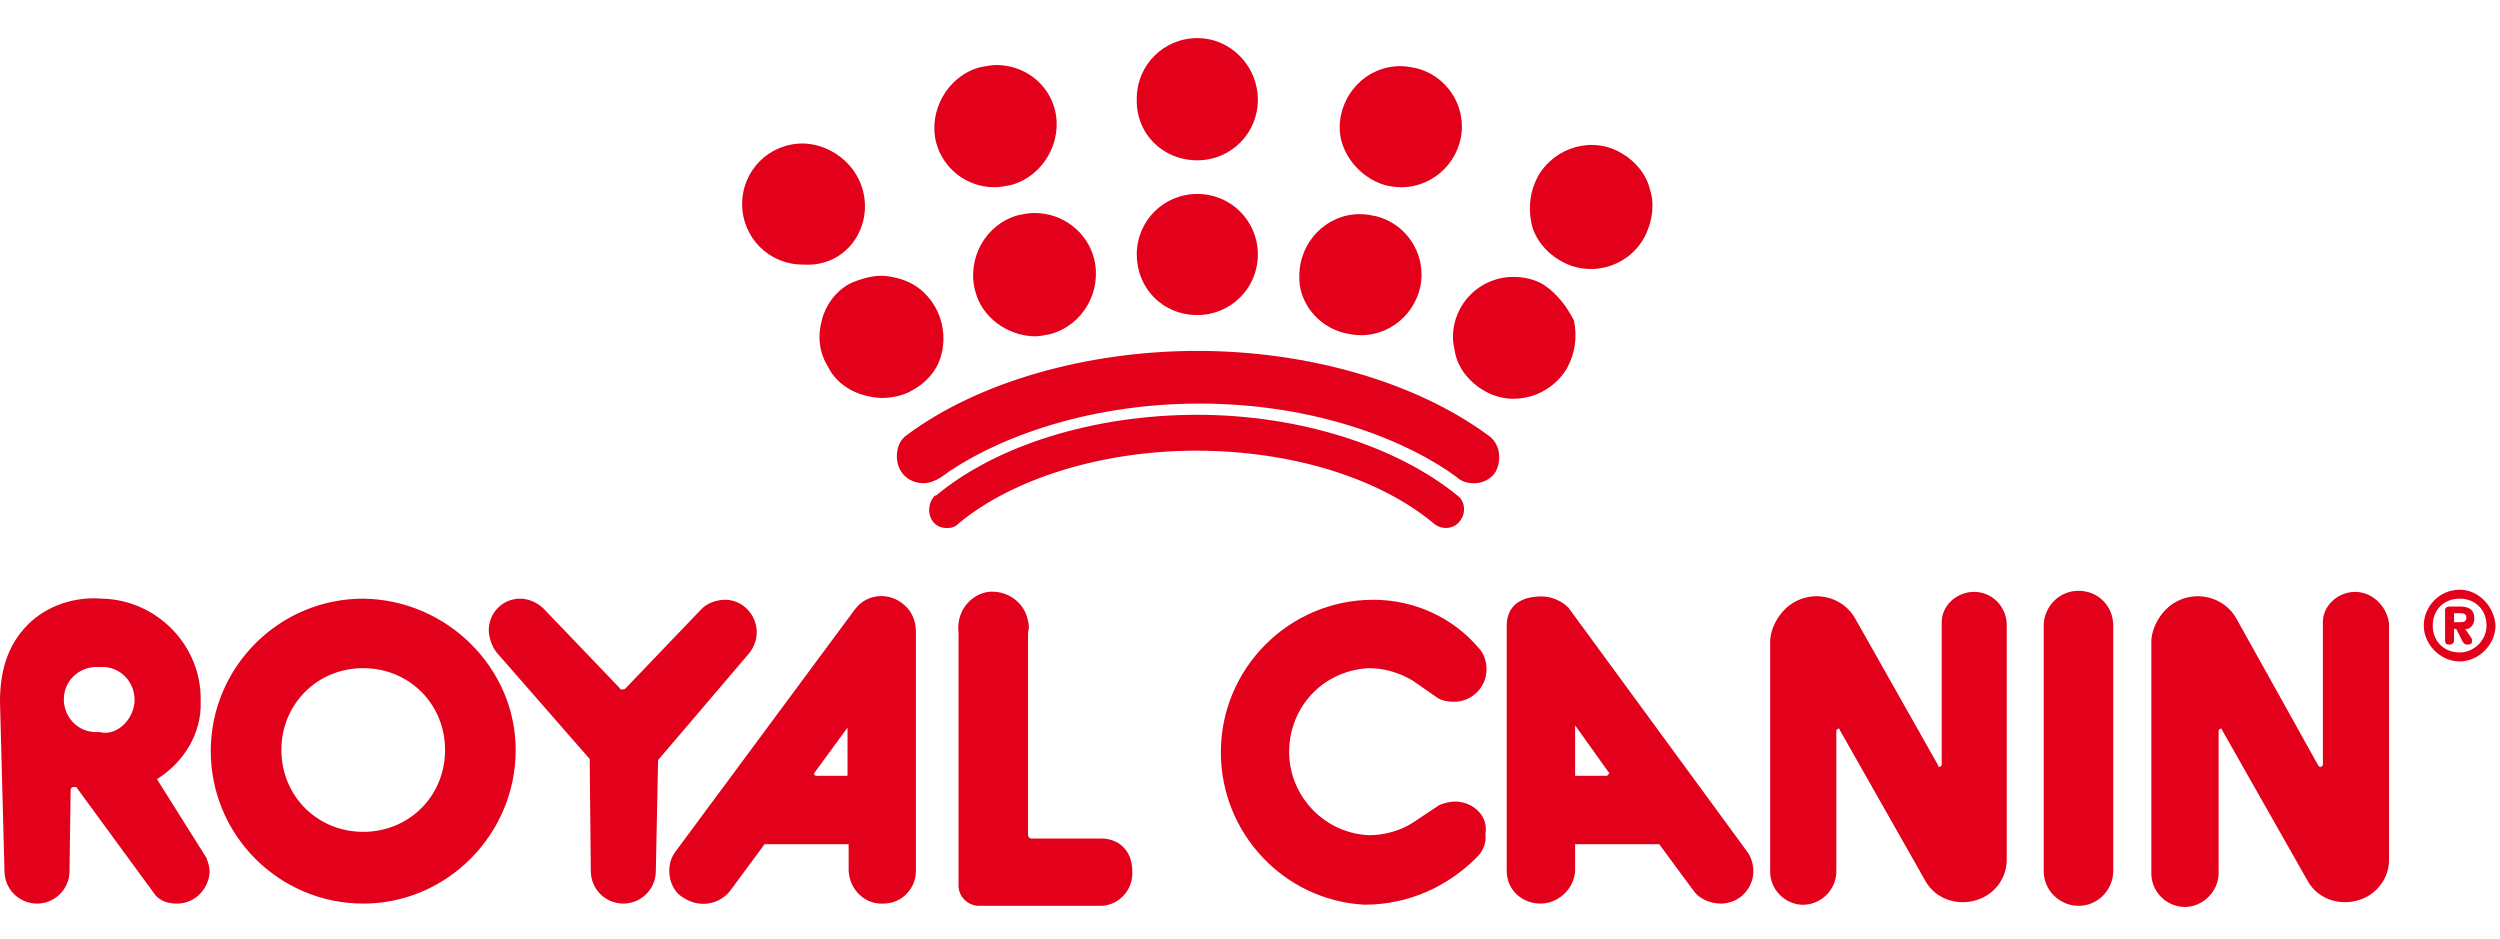
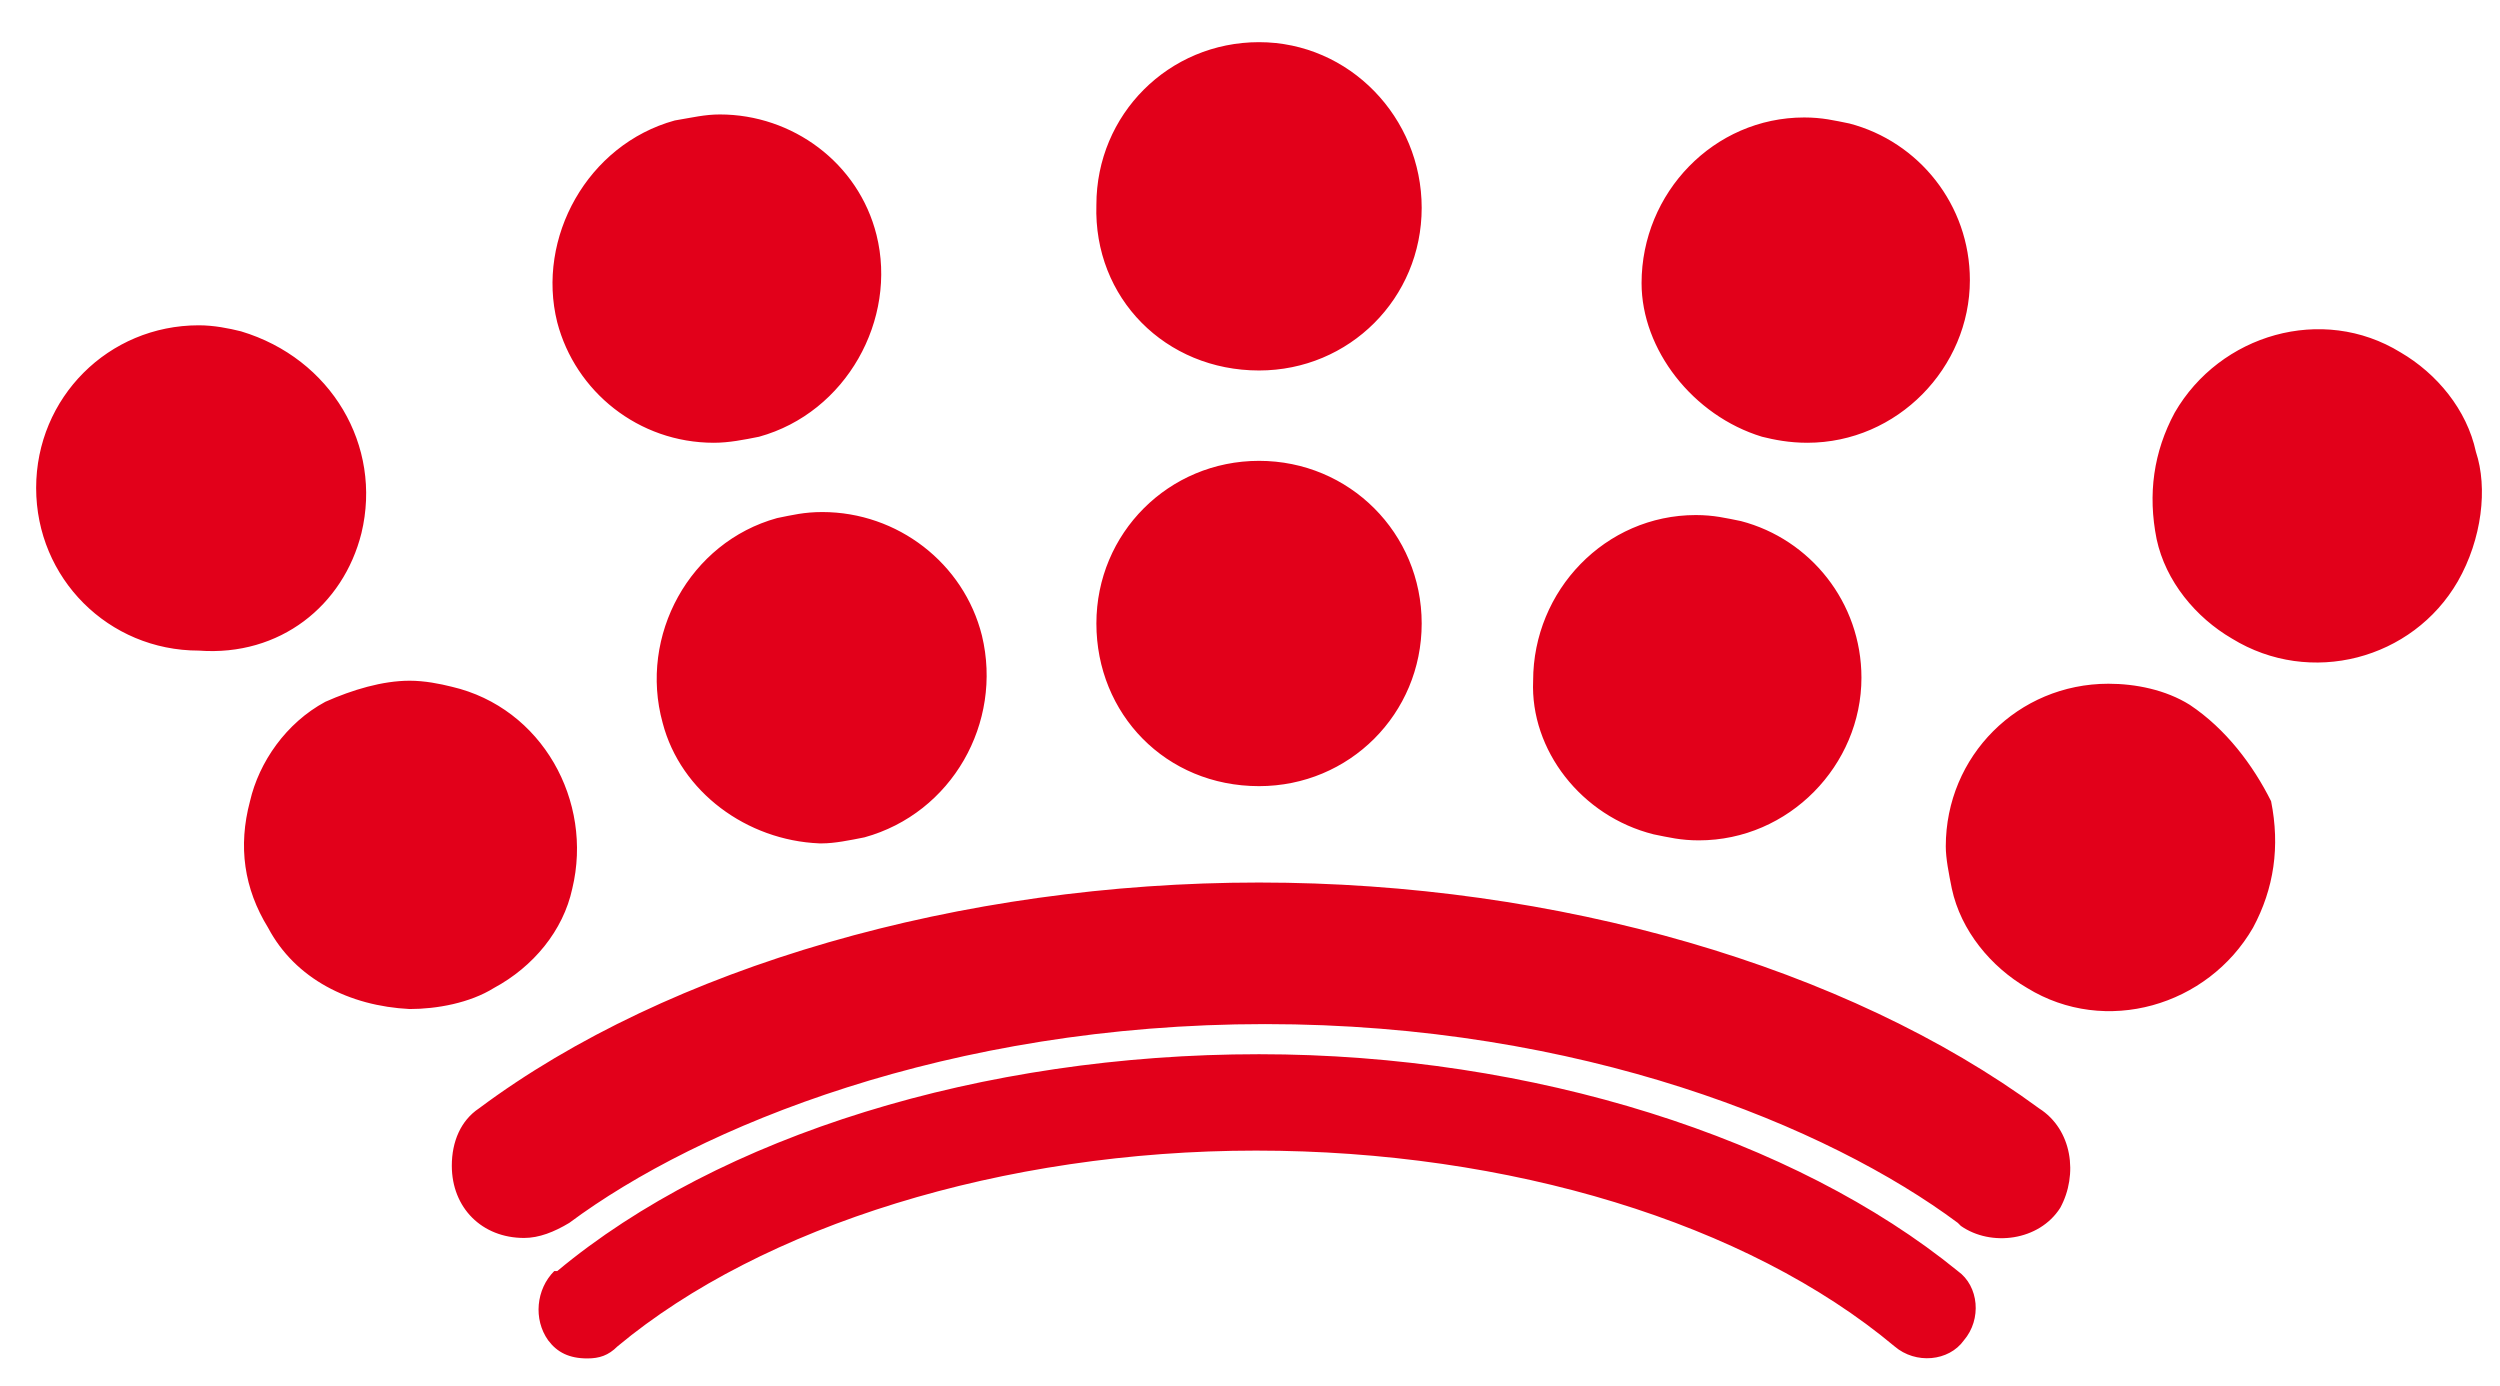
- <svg xmlns="http://www.w3.org/2000/svg" id="Layer_1" viewBox="0 0 223 83.75" version="1.1">
-   <path class="cls-1 rc-header__logo-text" d="M98,74.8h-6l0,0c-0.2,0-0.3-0.2-0.3-0.3V56.4c0.1-0.3,0.1-0.7,0-1c-0.3-1.7-1.9-2.8-3.6-2.6  c-1.7,0.3-2.8,1.9-2.6,3.6v22.6c0,0.9,0.7,1.7,1.7,1.8H98c0.1,0,0.2,0,0.3,0c1.6-0.1,2.8-1.5,2.7-3.1C101,75.8,99.7,74.7,98,74.8z   M76.3,54.3l-16,21.6c-0.4,0.5-0.6,1.1-0.6,1.8c0,0.9,0.4,1.9,1.3,2.4c1.4,0.9,3.1,0.6,4.1-0.6l3.1-4.2h7.5v2.4  c0.1,1.7,1.5,3,3.1,2.9l0,0c1.7,0,2.9-1.4,2.9-2.9V56.3c0-0.9-0.4-1.8-1-2.3C79.4,52.8,77.4,52.9,76.3,54.3z M75.6,69.2h-2.8  c-0.1,0-0.2-0.1-0.2-0.2V69l3-4.1C75.6,64.8,75.6,69.2,75.6,69.2z M67.5,56.4c0-1.6-1.3-2.9-2.8-2.9c-0.8,0-1.6,0.3-2.1,0.8  l-6.8,7.1c-0.1,0.1-0.2,0.1-0.3,0.1s-0.2,0-0.2-0.1l-6.8-7.1c-0.5-0.5-1.3-0.9-2.1-0.9c-1.6,0-2.8,1.3-2.8,2.8c0,0.7,0.3,1.5,0.7,2  l8.3,9.5l0.1,10c0,1.6,1.3,2.9,2.9,2.9c1.6,0,2.9-1.3,2.9-2.9l0.2-9.9l8.1-9.5C67.3,57.7,67.5,57,67.5,56.4z M32.4,53.4  c-7.5,0-13.6,6.1-13.6,13.6s6.1,13.6,13.6,13.6S46,74.4,46,66.9C46,59.6,39.9,53.5,32.4,53.4z M32.4,74.2c-4.1,0-7.3-3.2-7.3-7.3  s3.2-7.3,7.3-7.3s7.3,3.2,7.3,7.3C39.7,71,36.5,74.2,32.4,74.2z M175.9,52.8c-1.5,0.1-2.7,1.3-2.7,2.7v12.7c0,0.1-0.1,0.2-0.2,0.2  c-0.1,0-0.1,0-0.1-0.1l-7.4-13.1c-1.1-2-3.7-2.6-5.6-1.4c-1.1,0.7-1.9,2-2,3.3v20.8c0.1,1.7,1.6,2.9,3.1,2.8s2.7-1.3,2.8-2.8V65.2  c0-0.1,0.1-0.2,0.2-0.2s0.1,0,0.1,0.1l7.6,13.4c1,1.9,3.4,2.5,5.3,1.5c1.3-0.7,2-2,2-3.3V55.6C178.9,54,177.6,52.7,175.9,52.8z   M14,69.5c2.4-1.5,4-4.1,3.9-6.9c0,0,0,0,0-0.1c0.1-4.9-3.9-9-8.8-9.1c-2.4-0.2-4.9,0.6-6.6,2.3C0.6,57.6,0,60,0,62.6l0.4,15.1  c0,1.6,1.3,2.9,2.9,2.9s2.9-1.3,2.9-2.9l0.1-7.2l0,0c0-0.2,0.1-0.3,0.3-0.3c0,0,0.1,0,0.2,0l7.1,9.7c0.5,0.5,1.1,0.7,1.9,0.7  c1.6,0,2.8-1.3,2.9-2.8c0-0.4-0.1-0.8-0.3-1.3L14,69.5z M8.9,65.3c-0.2,0-0.3,0-0.5,0c-1.7-0.1-2.8-1.6-2.7-3.1  c0.1-1.7,1.6-2.8,3.1-2.7c0.2,0,0.3,0,0.5,0c1.7,0.1,2.8,1.6,2.7,3.1C11.9,64.2,10.4,65.7,8.9,65.3z M129.8,71.5  c-0.4,0-0.9,0.1-1.4,0.3l-2.4,1.6c-1.1,0.7-2.5,1.1-3.9,1.1c-4.2-0.2-7.3-3.8-7.1-7.8c0.2-3.9,3.2-6.9,7.1-7.1  c1.4,0,2.7,0.4,3.9,1.1l2.3,1.6c0.4,0.2,0.8,0.3,1.4,0.3c1.6,0,2.9-1.3,2.9-2.9l0,0c0-0.6-0.2-1.4-0.7-1.9c-2.3-2.7-5.7-4.3-9.4-4.3  c-7.5,0-13.6,6.1-13.6,13.6l0,0c0,7.2,5.6,13.2,12.8,13.6c3.9,0,7.5-1.6,10.2-4.4c0.4-0.5,0.7-1.1,0.6-1.9  C132.8,72.8,131.4,71.5,129.8,71.5z M185.4,52.7c-1.8,0-3.1,1.5-3.1,3.1v21.9c0,1.8,1.5,3.1,3.1,3.1c1.8,0,3.1-1.5,3.1-3.1V55.8  C188.5,54.1,187.2,52.7,185.4,52.7z M139.9,54.2c-0.6-0.6-1.5-1-2.4-1c-1.8,0-3.1,0.8-3.1,2.6v21.9l0,0c0,1.7,1.4,2.9,3,2.9  s3-1.3,3.1-2.9v-2.4h7.5l3.1,4.2c0.5,0.7,1.5,1.1,2.4,1.1c1.7,0,2.9-1.4,2.9-2.9c0-0.6-0.2-1.3-0.6-1.8L139.9,54.2z M143.5,69  c0,0.1-0.1,0.2-0.2,0.2h-2.8v-4.5l3,4.2C143.6,68.9,143.6,68.9,143.5,69z M209.9,52.8c-1.5,0.1-2.7,1.3-2.7,2.7v12.7  c0,0.1-0.1,0.2-0.2,0.2c-0.1,0-0.1,0-0.2-0.1l-7.3-13.1c-1.1-2-3.7-2.6-5.6-1.4c-1.1,0.7-1.9,2-2,3.3v20.8c0,1.7,1.4,3,3,3  s3-1.4,3-3V65.2c0-0.1,0.1-0.2,0.2-0.2s0.1,0,0.1,0.1l7.6,13.4c1,1.9,3.4,2.5,5.3,1.5c1.3-0.7,2-2,2-3.3V55.6  C212.9,54,211.5,52.7,209.9,52.8z M220.7,55.3c0-0.1,0-0.1,0-0.2c0-0.8-0.6-1-1.3-1h-0.9c-0.3,0-0.4,0.2-0.4,0.3v2.7  c0,0.3,0.1,0.4,0.4,0.4s0.4-0.2,0.4-0.4v-1h0.2l0.5,1c0.1,0.2,0.2,0.4,0.5,0.4s0.4-0.1,0.4-0.3c0-0.1,0-0.1,0-0.2l-0.6-0.9  C220.3,56.2,220.7,55.7,220.7,55.3z M219.5,55.5h-0.6v-0.8h0.6c0.3,0,0.5,0.1,0.5,0.4S219.8,55.5,219.5,55.5z M219.4,52.6  L219.4,52.6c-1.8,0-3.2,1.5-3.2,3.2s1.5,3.2,3.2,3.2s3.2-1.5,3.2-3.2C222.5,54.1,221.1,52.6,219.4,52.6z M219.4,58.2L219.4,58.2  c-1.4,0-2.4-1-2.4-2.4s1-2.4,2.4-2.4s2.4,1,2.4,2.4C221.8,57.1,220.7,58.2,219.4,58.2z" style="block-size:auto;border-block-end-color:rgb(70, 0, 173);border-block-start-color:rgb(70, 0, 173);border-bottom-color:rgb(70, 0, 173);border-inline-end-color:rgb(70, 0, 173);border-inline-start-color:rgb(70, 0, 173);border-left-color:rgb(70, 0, 173);border-right-color:rgb(70, 0, 173);border-top-color:rgb(70, 0, 173);caret-color:rgb(70, 0, 173);color:rgb(70, 0, 173);column-rule-color:rgb(70, 0, 173);cursor:pointer;d:path(&quot;M 98 74.8 H 92 L 92 74.8 C 91.8 74.8 91.7 74.6 91.7 74.5 V 56.4 C 91.8 56.1 91.8 55.7 91.7 55.4 C 91.4 53.7 89.8 52.6 88.1 52.8 C 86.4 53.1 85.3 54.7 85.5 56.4 V 79 C 85.5 79.9 86.2 80.7 87.2 80.8 H 98 C 98.1 80.8 98.2 80.8 98.3 80.8 C 99.9 80.7 101.1 79.3 101 77.7 C 101 75.8 99.7 74.7 98 74.8 Z M 76.3 54.3 L 60.3 75.9 C 59.9 76.4 59.7 77 59.7 77.7 C 59.7 78.6 60.1 79.6 61 80.1 C 62.4 81 64.1 80.7 65.1 79.5 L 68.2 75.3 H 75.7 V 77.7 C 75.8 79.4 77.2 80.7 78.8 80.6 L 78.8 80.6 C 80.5 80.6 81.7 79.2 81.7 77.7 V 56.3 C 81.7 55.4 81.3 54.5 80.7 54 C 79.4 52.8 77.4 52.9 76.3 54.3 Z M 75.6 69.2 H 72.8 C 72.7 69.2 72.6 69.1 72.6 69 V 69 L 75.6 64.9 C 75.6 64.8 75.6 69.2 75.6 69.2 Z M 67.5 56.4 C 67.5 54.8 66.2 53.5 64.7 53.5 C 63.9 53.5 63.1 53.8 62.6 54.3 L 55.8 61.4 C 55.7 61.5 55.6 61.5 55.5 61.5 S 55.3 61.5 55.3 61.4 L 48.5 54.3 C 48 53.8 47.2 53.4 46.4 53.4 C 44.8 53.4 43.6 54.7 43.6 56.2 C 43.6 56.9 43.9 57.7 44.3 58.2 L 52.6 67.7 L 52.7 77.7 C 52.7 79.3 54 80.6 55.6 80.6 C 57.2 80.6 58.5 79.3 58.5 77.7 L 58.7 67.8 L 66.8 58.3 C 67.3 57.7 67.5 57 67.5 56.4 Z M 32.4 53.4 C 24.9 53.4 18.8 59.5 18.8 67 S 24.9 80.6 32.4 80.6 S 46 74.4 46 66.9 C 46 59.6 39.9 53.5 32.4 53.4 Z M 32.4 74.2 C 28.3 74.2 25.1 71 25.1 66.9 S 28.3 59.6 32.4 59.6 S 39.7 62.8 39.7 66.9 C 39.7 71 36.5 74.2 32.4 74.2 Z M 175.9 52.8 C 174.4 52.9 173.2 54.1 173.2 55.5 V 68.2 C 173.2 68.3 173.1 68.4 173 68.4 C 172.9 68.4 172.9 68.4 172.9 68.3 L 165.5 55.2 C 164.4 53.2 161.8 52.6 159.9 53.8 C 158.8 54.5 158 55.8 157.9 57.1 V 77.9 C 158 79.6 159.5 80.8 161 80.7 S 163.7 79.4 163.8 77.9 V 65.2 C 163.8 65.1 163.9 65 164 65 S 164.1 65 164.1 65.1 L 171.7 78.5 C 172.7 80.4 175.1 81 177 80 C 178.3 79.3 179 78 179 76.7 V 55.6 C 178.9 54 177.6 52.7 175.9 52.8 Z M 14 69.5 C 16.4 68 18 65.4 17.9 62.6 C 17.9 62.6 17.9 62.6 17.9 62.5 C 18 57.6 14 53.5 9.1 53.4 C 6.7 53.2 4.2 54 2.5 55.7 C 0.6 57.6 0 60 0 62.6 L 0.4 77.7 C 0.4 79.3 1.7 80.6 3.3 80.6 S 6.2 79.3 6.2 77.7 L 6.3 70.5 L 6.3 70.5 C 6.3 70.3 6.4 70.2 6.6 70.2 C 6.6 70.2 6.7 70.2 6.8 70.2 L 13.9 79.9 C 14.4 80.4 15 80.6 15.8 80.6 C 17.4 80.6 18.6 79.3 18.7 77.8 C 18.7 77.4 18.6 77 18.4 76.5 L 14 69.5 Z M 8.9 65.3 C 8.7 65.3 8.6 65.3 8.4 65.3 C 6.7 65.2 5.6 63.7 5.7 62.2 C 5.8 60.5 7.3 59.4 8.8 59.5 C 9 59.5 9.1 59.5 9.3 59.5 C 11 59.6 12.1 61.1 12 62.6 C 11.9 64.2 10.4 65.7 8.9 65.3 Z M 129.8 71.5 C 129.4 71.5 128.9 71.6 128.4 71.8 L 126 73.4 C 124.9 74.1 123.5 74.5 122.1 74.5 C 117.9 74.3 114.8 70.7 115 66.7 C 115.2 62.8 118.2 59.8 122.1 59.6 C 123.5 59.6 124.8 60 126 60.7 L 128.3 62.3 C 128.7 62.5 129.1 62.6 129.7 62.6 C 131.3 62.6 132.6 61.3 132.6 59.7 L 132.6 59.7 C 132.6 59.1 132.4 58.3 131.9 57.8 C 129.6 55.1 126.2 53.5 122.5 53.5 C 115 53.5 108.9 59.6 108.9 67.1 L 108.9 67.1 C 108.9 74.3 114.5 80.3 121.7 80.7 C 125.6 80.7 129.2 79.1 131.9 76.3 C 132.3 75.8 132.6 75.2 132.5 74.4 C 132.8 72.8 131.4 71.5 129.8 71.5 Z M 185.4 52.7 C 183.6 52.7 182.3 54.2 182.3 55.8 V 77.7 C 182.3 79.5 183.8 80.8 185.4 80.8 C 187.2 80.8 188.5 79.3 188.5 77.7 V 55.8 C 188.5 54.1 187.2 52.7 185.4 52.7 Z M 139.9 54.2 C 139.3 53.6 138.4 53.2 137.5 53.2 C 135.7 53.2 134.4 54 134.4 55.8 V 77.7 L 134.4 77.7 C 134.4 79.4 135.8 80.6 137.4 80.6 S 140.4 79.3 140.5 77.7 V 75.3 H 148 L 151.1 79.5 C 151.6 80.2 152.6 80.6 153.5 80.6 C 155.2 80.6 156.4 79.2 156.4 77.7 C 156.4 77.1 156.2 76.4 155.8 75.9 L 139.9 54.2 Z M 143.5 69 C 143.5 69.1 143.4 69.2 143.3 69.2 H 140.5 V 64.7 L 143.5 68.9 C 143.6 68.9 143.6 68.9 143.5 69 Z M 209.9 52.8 C 208.4 52.9 207.2 54.1 207.2 55.5 V 68.2 C 207.2 68.3 207.1 68.4 207 68.4 C 206.9 68.4 206.9 68.4 206.8 68.3 L 199.5 55.2 C 198.4 53.2 195.8 52.6 193.9 53.8 C 192.8 54.5 192 55.8 191.9 57.1 V 77.9 C 191.9 79.6 193.3 80.9 194.9 80.9 S 197.9 79.5 197.9 77.9 V 65.2 C 197.9 65.1 198 65 198.1 65 S 198.2 65 198.2 65.1 L 205.8 78.5 C 206.8 80.4 209.2 81 211.1 80 C 212.4 79.3 213.1 78 213.1 76.7 V 55.6 C 212.9 54 211.5 52.7 209.9 52.8 Z M 220.7 55.3 C 220.7 55.2 220.7 55.2 220.7 55.1 C 220.7 54.3 220.1 54.1 219.4 54.1 H 218.5 C 218.2 54.1 218.1 54.3 218.1 54.4 V 57.1 C 218.1 57.4 218.2 57.5 218.5 57.5 S 218.9 57.3 218.9 57.1 V 56.1 H 219.1 L 219.6 57.1 C 219.7 57.3 219.8 57.5 220.1 57.5 S 220.5 57.4 220.5 57.2 C 220.5 57.1 220.5 57.1 220.5 57 L 219.9 56.1 C 220.3 56.2 220.7 55.7 220.7 55.3 Z M 219.5 55.5 H 218.9 V 54.7 H 219.5 C 219.8 54.7 220 54.8 220 55.1 S 219.8 55.5 219.5 55.5 Z M 219.4 52.6 L 219.4 52.6 C 217.6 52.6 216.2 54.1 216.2 55.8 S 217.7 59 219.4 59 S 222.6 57.5 222.6 55.8 C 222.5 54.1 221.1 52.6 219.4 52.6 Z M 219.4 58.2 L 219.4 58.2 C 218 58.2 217 57.2 217 55.8 S 218 53.4 219.4 53.4 S 221.8 54.4 221.8 55.8 C 221.8 57.1 220.7 58.2 219.4 58.2 Z&quot;);fill:rgb(226, 0, 26);height:auto;inline-size:auto;outline-color:rgb(70, 0, 173);overflow-x:visible;overflow-y:visible;perspective-origin:0px 0px;text-align:center;text-decoration:none solid rgb(70, 0, 173);text-decoration-color:rgb(70, 0, 173);transform-origin:0px 0px;transition-duration:0.25s;transition-timing-function:cubic-bezier(0.81, 0.23, 0.23, 0.76);width:auto;-webkit-text-emphasis-color:rgb(70, 0, 173);-webkit-text-fill-color:rgb(70, 0, 173);-webkit-text-stroke-color:rgb(70, 0, 173);" />
-   <path class="cls-1 rc-header__logo-crown" d="M132.7,38.8c-6.4-4.7-16-7.5-25.9-7.5s-19.6,2.8-25.9,7.5c-0.6,0.4-0.9,1.1-0.9,1.9c0,1.4,1,2.4,2.4,2.4l0,0  c0.5,0,1-0.2,1.5-0.5C88.2,39.4,96.5,36,107,36s18.7,3.4,23,6.6l0.1,0.1c1,0.7,2.6,0.5,3.3-0.6C134,41,133.8,39.5,132.7,38.8z   M106.8,37c-9.2,0-17.9,2.7-23.3,7.2c0,0,0,0-0.1,0c-0.6,0.6-0.7,1.6-0.2,2.3c0.3,0.4,0.7,0.6,1.3,0.6c0.4,0,0.7-0.1,1-0.4  c4.8-4,12.8-6.5,21.2-6.5s16.3,2.4,21.2,6.5c0.7,0.6,1.8,0.5,2.3-0.2c0.6-0.7,0.5-1.8-0.2-2.3C124.6,39.8,115.9,37,106.8,37z   M71.8,12.8L71.8,12.8L71.8,12.8L71.8,12.8z M77,19.7c0.7-2.9-1-5.8-4-6.7c-0.4-0.1-0.9-0.2-1.4-0.2c-3,0-5.4,2.4-5.4,5.4  s2.4,5.4,5.4,5.4C74.3,23.8,76.4,22.1,77,19.7z M106.8,28.1c3,0,5.4-2.4,5.4-5.4s-2.4-5.4-5.4-5.4s-5.4,2.4-5.4,5.4  S103.7,28.1,106.8,28.1z M106.8,14.3c3,0,5.4-2.4,5.4-5.4s-2.4-5.5-5.4-5.5s-5.4,2.4-5.4,5.4C101.3,11.9,103.7,14.3,106.8,14.3z   M90.8,19.2C87.9,20,86.2,23.1,87,26c0.6,2.3,2.8,3.9,5.2,4h0.1c0.4,0,0.9-0.1,1.4-0.2c2.9-0.8,4.6-3.8,3.9-6.7  C97,20.7,94.8,19,92.3,19C91.7,19,91.3,19.1,90.8,19.2z M84,31.5c0.7-2.9-1-6-4-6.7c-0.4-0.1-0.9-0.2-1.4-0.2l0,0  c-0.9,0-1.9,0.3-2.8,0.7c-1.3,0.7-2.2,2-2.5,3.3c-0.4,1.5-0.2,2.9,0.6,4.2c0.9,1.7,2.7,2.6,4.7,2.7c0.9,0,2-0.2,2.8-0.7  C82.7,34.1,83.7,32.9,84,31.5z M119.9,29.7c0.5,0.1,0.9,0.2,1.5,0.2c3,0,5.4-2.5,5.4-5.4c0-2.5-1.7-4.6-4-5.2  c-0.5-0.1-0.9-0.2-1.5-0.2c-3,0-5.4,2.5-5.4,5.5C115.8,26.9,117.5,29.1,119.9,29.7z M123.5,16.5c0.4,0.1,0.9,0.2,1.5,0.2  c3,0,5.4-2.5,5.4-5.4c0-2.5-1.7-4.6-4-5.2c-0.5-0.1-0.9-0.2-1.5-0.2c-3,0-5.4,2.5-5.4,5.5C119.5,13.6,121.2,15.8,123.5,16.5z   M137.7,25.4c-0.8-0.5-1.8-0.7-2.7-0.7c-3,0-5.4,2.4-5.4,5.4c0,0.4,0.1,0.9,0.2,1.4c0.3,1.4,1.3,2.6,2.5,3.3c2.6,1.6,6,0.6,7.5-2  c0.7-1.3,0.9-2.7,0.6-4.2C139.8,27.4,138.9,26.2,137.7,25.4z M147.2,17c-0.3-1.4-1.3-2.6-2.5-3.3c-2.6-1.6-6-0.6-7.5,2  c-0.7,1.3-0.9,2.7-0.6,4.2c0.3,1.4,1.3,2.6,2.5,3.3c2.6,1.6,6,0.7,7.5-1.9C147.4,19.9,147.6,18.2,147.2,17z M88.7,16.7L88.7,16.7  c0.5,0,1-0.1,1.5-0.2c2.9-0.8,4.6-3.9,3.9-6.7c-0.6-2.4-2.8-4-5.2-4c-0.5,0-0.9,0.1-1.5,0.2c-2.9,0.8-4.6,3.9-3.9,6.7  C84.1,15,86.2,16.7,88.7,16.7z" style="block-size:auto;border-block-end-color:rgb(70, 0, 173);border-block-start-color:rgb(70, 0, 173);border-bottom-color:rgb(70, 0, 173);border-inline-end-color:rgb(70, 0, 173);border-inline-start-color:rgb(70, 0, 173);border-left-color:rgb(70, 0, 173);border-right-color:rgb(70, 0, 173);border-top-color:rgb(70, 0, 173);caret-color:rgb(70, 0, 173);color:rgb(70, 0, 173);column-rule-color:rgb(70, 0, 173);cursor:pointer;d:path(&quot;M 132.7 38.8 C 126.3 34.1 116.7 31.3 106.8 31.3 S 87.2 34.1 80.9 38.8 C 80.3 39.2 80 39.9 80 40.7 C 80 42.1 81 43.1 82.4 43.1 L 82.4 43.1 C 82.9 43.1 83.4 42.9 83.9 42.6 C 88.2 39.4 96.5 36 107 36 S 125.7 39.4 130 42.6 L 130.1 42.7 C 131.1 43.4 132.7 43.2 133.4 42.1 C 134 41 133.8 39.5 132.7 38.8 Z M 106.8 37 C 97.6 37 88.9 39.7 83.5 44.2 C 83.5 44.2 83.5 44.2 83.4 44.2 C 82.8 44.8 82.7 45.8 83.2 46.5 C 83.5 46.9 83.9 47.1 84.5 47.1 C 84.9 47.1 85.2 47 85.5 46.7 C 90.3 42.7 98.3 40.2 106.7 40.2 S 123 42.6 127.9 46.7 C 128.6 47.3 129.7 47.2 130.2 46.5 C 130.8 45.8 130.7 44.7 130 44.2 C 124.6 39.8 115.9 37 106.8 37 Z M 71.8 12.8 L 71.8 12.8 L 71.8 12.8 L 71.8 12.8 Z M 77 19.7 C 77.7 16.8 76 13.9 73 13 C 72.6 12.9 72.1 12.8 71.6 12.8 C 68.6 12.8 66.2 15.2 66.2 18.2 S 68.6 23.6 71.6 23.6 C 74.3 23.8 76.4 22.1 77 19.7 Z M 106.8 28.1 C 109.8 28.1 112.2 25.7 112.2 22.7 S 109.8 17.3 106.8 17.3 S 101.4 19.7 101.4 22.7 S 103.7 28.1 106.8 28.1 Z M 106.8 14.3 C 109.8 14.3 112.2 11.9 112.2 8.9 S 109.8 3.4 106.8 3.4 S 101.4 5.8 101.4 8.8 C 101.3 11.9 103.7 14.3 106.8 14.3 Z M 90.8 19.2 C 87.9 20 86.2 23.1 87 26 C 87.6 28.3 89.8 29.9 92.2 30 H 92.3 C 92.7 30 93.2 29.9 93.7 29.8 C 96.6 29 98.3 26 97.6 23.1 C 97 20.7 94.8 19 92.3 19 C 91.7 19 91.3 19.1 90.8 19.2 Z M 84 31.5 C 84.7 28.6 83 25.5 80 24.8 C 79.6 24.7 79.1 24.6 78.6 24.6 L 78.6 24.6 C 77.7 24.6 76.7 24.9 75.8 25.3 C 74.5 26 73.6 27.3 73.3 28.6 C 72.9 30.1 73.1 31.5 73.9 32.8 C 74.8 34.5 76.6 35.4 78.6 35.5 C 79.5 35.5 80.6 35.3 81.4 34.8 C 82.7 34.1 83.7 32.9 84 31.5 Z M 119.9 29.7 C 120.4 29.8 120.8 29.9 121.4 29.9 C 124.4 29.9 126.8 27.4 126.8 24.5 C 126.8 22 125.1 19.9 122.8 19.3 C 122.3 19.2 121.9 19.1 121.3 19.1 C 118.3 19.1 115.9 21.6 115.9 24.6 C 115.8 26.9 117.5 29.1 119.9 29.7 Z M 123.5 16.5 C 123.9 16.6 124.4 16.7 125 16.7 C 128 16.7 130.4 14.2 130.4 11.3 C 130.4 8.8 128.7 6.7 126.4 6.1 C 125.9 6 125.5 5.9 124.9 5.9 C 121.9 5.9 119.5 8.4 119.5 11.4 C 119.5 13.6 121.2 15.8 123.5 16.5 Z M 137.7 25.4 C 136.9 24.9 135.9 24.7 135 24.7 C 132 24.7 129.6 27.1 129.6 30.1 C 129.6 30.5 129.7 31 129.8 31.5 C 130.1 32.9 131.1 34.1 132.3 34.8 C 134.9 36.4 138.3 35.4 139.8 32.8 C 140.5 31.5 140.7 30.1 140.4 28.6 C 139.8 27.4 138.9 26.2 137.7 25.4 Z M 147.2 17 C 146.9 15.6 145.9 14.4 144.7 13.7 C 142.1 12.1 138.7 13.1 137.2 15.7 C 136.5 17 136.3 18.4 136.6 19.9 C 136.9 21.3 137.9 22.5 139.1 23.2 C 141.7 24.8 145.1 23.9 146.6 21.3 C 147.4 19.9 147.6 18.2 147.2 17 Z M 88.7 16.7 L 88.7 16.7 C 89.2 16.7 89.7 16.6 90.2 16.5 C 93.1 15.7 94.8 12.6 94.1 9.8 C 93.5 7.4 91.3 5.8 88.9 5.8 C 88.4 5.8 88 5.9 87.4 6 C 84.5 6.8 82.8 9.9 83.5 12.7 C 84.1 15 86.2 16.7 88.7 16.7 Z&quot;);fill:rgb(226, 0, 26);height:auto;inline-size:auto;outline-color:rgb(70, 0, 173);overflow-x:visible;overflow-y:visible;perspective-origin:0px 0px;text-align:center;text-decoration:none solid rgb(70, 0, 173);text-decoration-color:rgb(70, 0, 173);transform-origin:40.6px 0px;transition-duration:0.25s;transition-timing-function:cubic-bezier(0.81, 0.23, 0.23, 0.76);width:auto;-webkit-text-emphasis-color:rgb(70, 0, 173);-webkit-text-fill-color:rgb(70, 0, 173);-webkit-text-stroke-color:rgb(70, 0, 173);" />
+ <svg xmlns="http://www.w3.org/2000/svg" viewBox="65 2 83 46" width="83" height="46">
+   <path fill="#E2001A" d="M132.7,38.8c-6.4-4.7-16-7.5-25.9-7.5s-19.6,2.8-25.9,7.5c-0.6,0.4-0.9,1.1-0.9,1.9c0,1.4,1,2.4,2.4,2.4l0,0  c0.5,0,1-0.2,1.5-0.5C88.2,39.4,96.5,36,107,36s18.7,3.4,23,6.6l0.1,0.1c1,0.7,2.6,0.5,3.3-0.6C134,41,133.8,39.5,132.7,38.8z   M106.8,37c-9.2,0-17.9,2.7-23.3,7.2c0,0,0,0-0.1,0c-0.6,0.6-0.7,1.6-0.2,2.3c0.3,0.4,0.7,0.6,1.3,0.6c0.4,0,0.7-0.1,1-0.4  c4.8-4,12.8-6.5,21.2-6.5s16.3,2.4,21.2,6.5c0.7,0.6,1.8,0.5,2.3-0.2c0.6-0.7,0.5-1.8-0.2-2.3C124.6,39.8,115.9,37,106.8,37z   M71.8,12.8L71.8,12.8L71.8,12.8L71.8,12.8z M77,19.7c0.7-2.9-1-5.8-4-6.7c-0.4-0.1-0.9-0.2-1.4-0.2c-3,0-5.4,2.4-5.4,5.4  s2.4,5.4,5.4,5.4C74.3,23.8,76.4,22.1,77,19.7z M106.8,28.1c3,0,5.4-2.4,5.4-5.4s-2.4-5.4-5.4-5.4s-5.4,2.4-5.4,5.4  S103.7,28.1,106.8,28.1z M106.8,14.3c3,0,5.4-2.4,5.4-5.4s-2.4-5.5-5.4-5.5s-5.4,2.4-5.4,5.4C101.3,11.9,103.7,14.3,106.8,14.3z   M90.8,19.2C87.9,20,86.2,23.1,87,26c0.6,2.3,2.8,3.9,5.2,4h0.1c0.4,0,0.9-0.1,1.4-0.2c2.9-0.8,4.6-3.8,3.9-6.7  C97,20.7,94.8,19,92.3,19C91.7,19,91.3,19.1,90.8,19.2z M84,31.5c0.7-2.9-1-6-4-6.7c-0.4-0.1-0.9-0.2-1.4-0.2l0,0  c-0.9,0-1.9,0.3-2.8,0.7c-1.3,0.7-2.2,2-2.5,3.3c-0.4,1.5-0.2,2.9,0.6,4.2c0.9,1.7,2.7,2.6,4.7,2.7c0.9,0,2-0.2,2.8-0.7  C82.7,34.1,83.7,32.9,84,31.5z M119.9,29.7c0.5,0.1,0.9,0.2,1.5,0.2c3,0,5.4-2.5,5.4-5.4c0-2.5-1.7-4.6-4-5.2  c-0.5-0.1-0.9-0.2-1.5-0.2c-3,0-5.4,2.5-5.4,5.5C115.8,26.9,117.5,29.1,119.9,29.7z M123.5,16.5c0.4,0.1,0.9,0.2,1.5,0.2  c3,0,5.4-2.5,5.4-5.4c0-2.5-1.7-4.6-4-5.2c-0.5-0.1-0.9-0.2-1.5-0.2c-3,0-5.4,2.5-5.4,5.5C119.5,13.6,121.2,15.8,123.5,16.5z   M137.7,25.4c-0.8-0.5-1.8-0.7-2.7-0.7c-3,0-5.4,2.4-5.4,5.4c0,0.4,0.1,0.9,0.2,1.4c0.3,1.4,1.3,2.6,2.5,3.3c2.6,1.6,6,0.6,7.5-2  c0.7-1.3,0.9-2.7,0.6-4.2C139.8,27.4,138.9,26.2,137.7,25.4z M147.2,17c-0.3-1.4-1.3-2.6-2.5-3.3c-2.6-1.6-6-0.6-7.5,2  c-0.7,1.3-0.9,2.7-0.6,4.2c0.3,1.4,1.3,2.6,2.5,3.3c2.6,1.6,6,0.7,7.5-1.9C147.4,19.9,147.6,18.2,147.2,17z M88.7,16.7L88.7,16.7  c0.5,0,1-0.1,1.5-0.2c2.9-0.8,4.6-3.9,3.9-6.7c-0.6-2.4-2.8-4-5.2-4c-0.5,0-0.9,0.1-1.5,0.2c-2.9,0.8-4.6,3.9-3.9,6.7  C84.1,15,86.2,16.7,88.7,16.7z" />
</svg>
